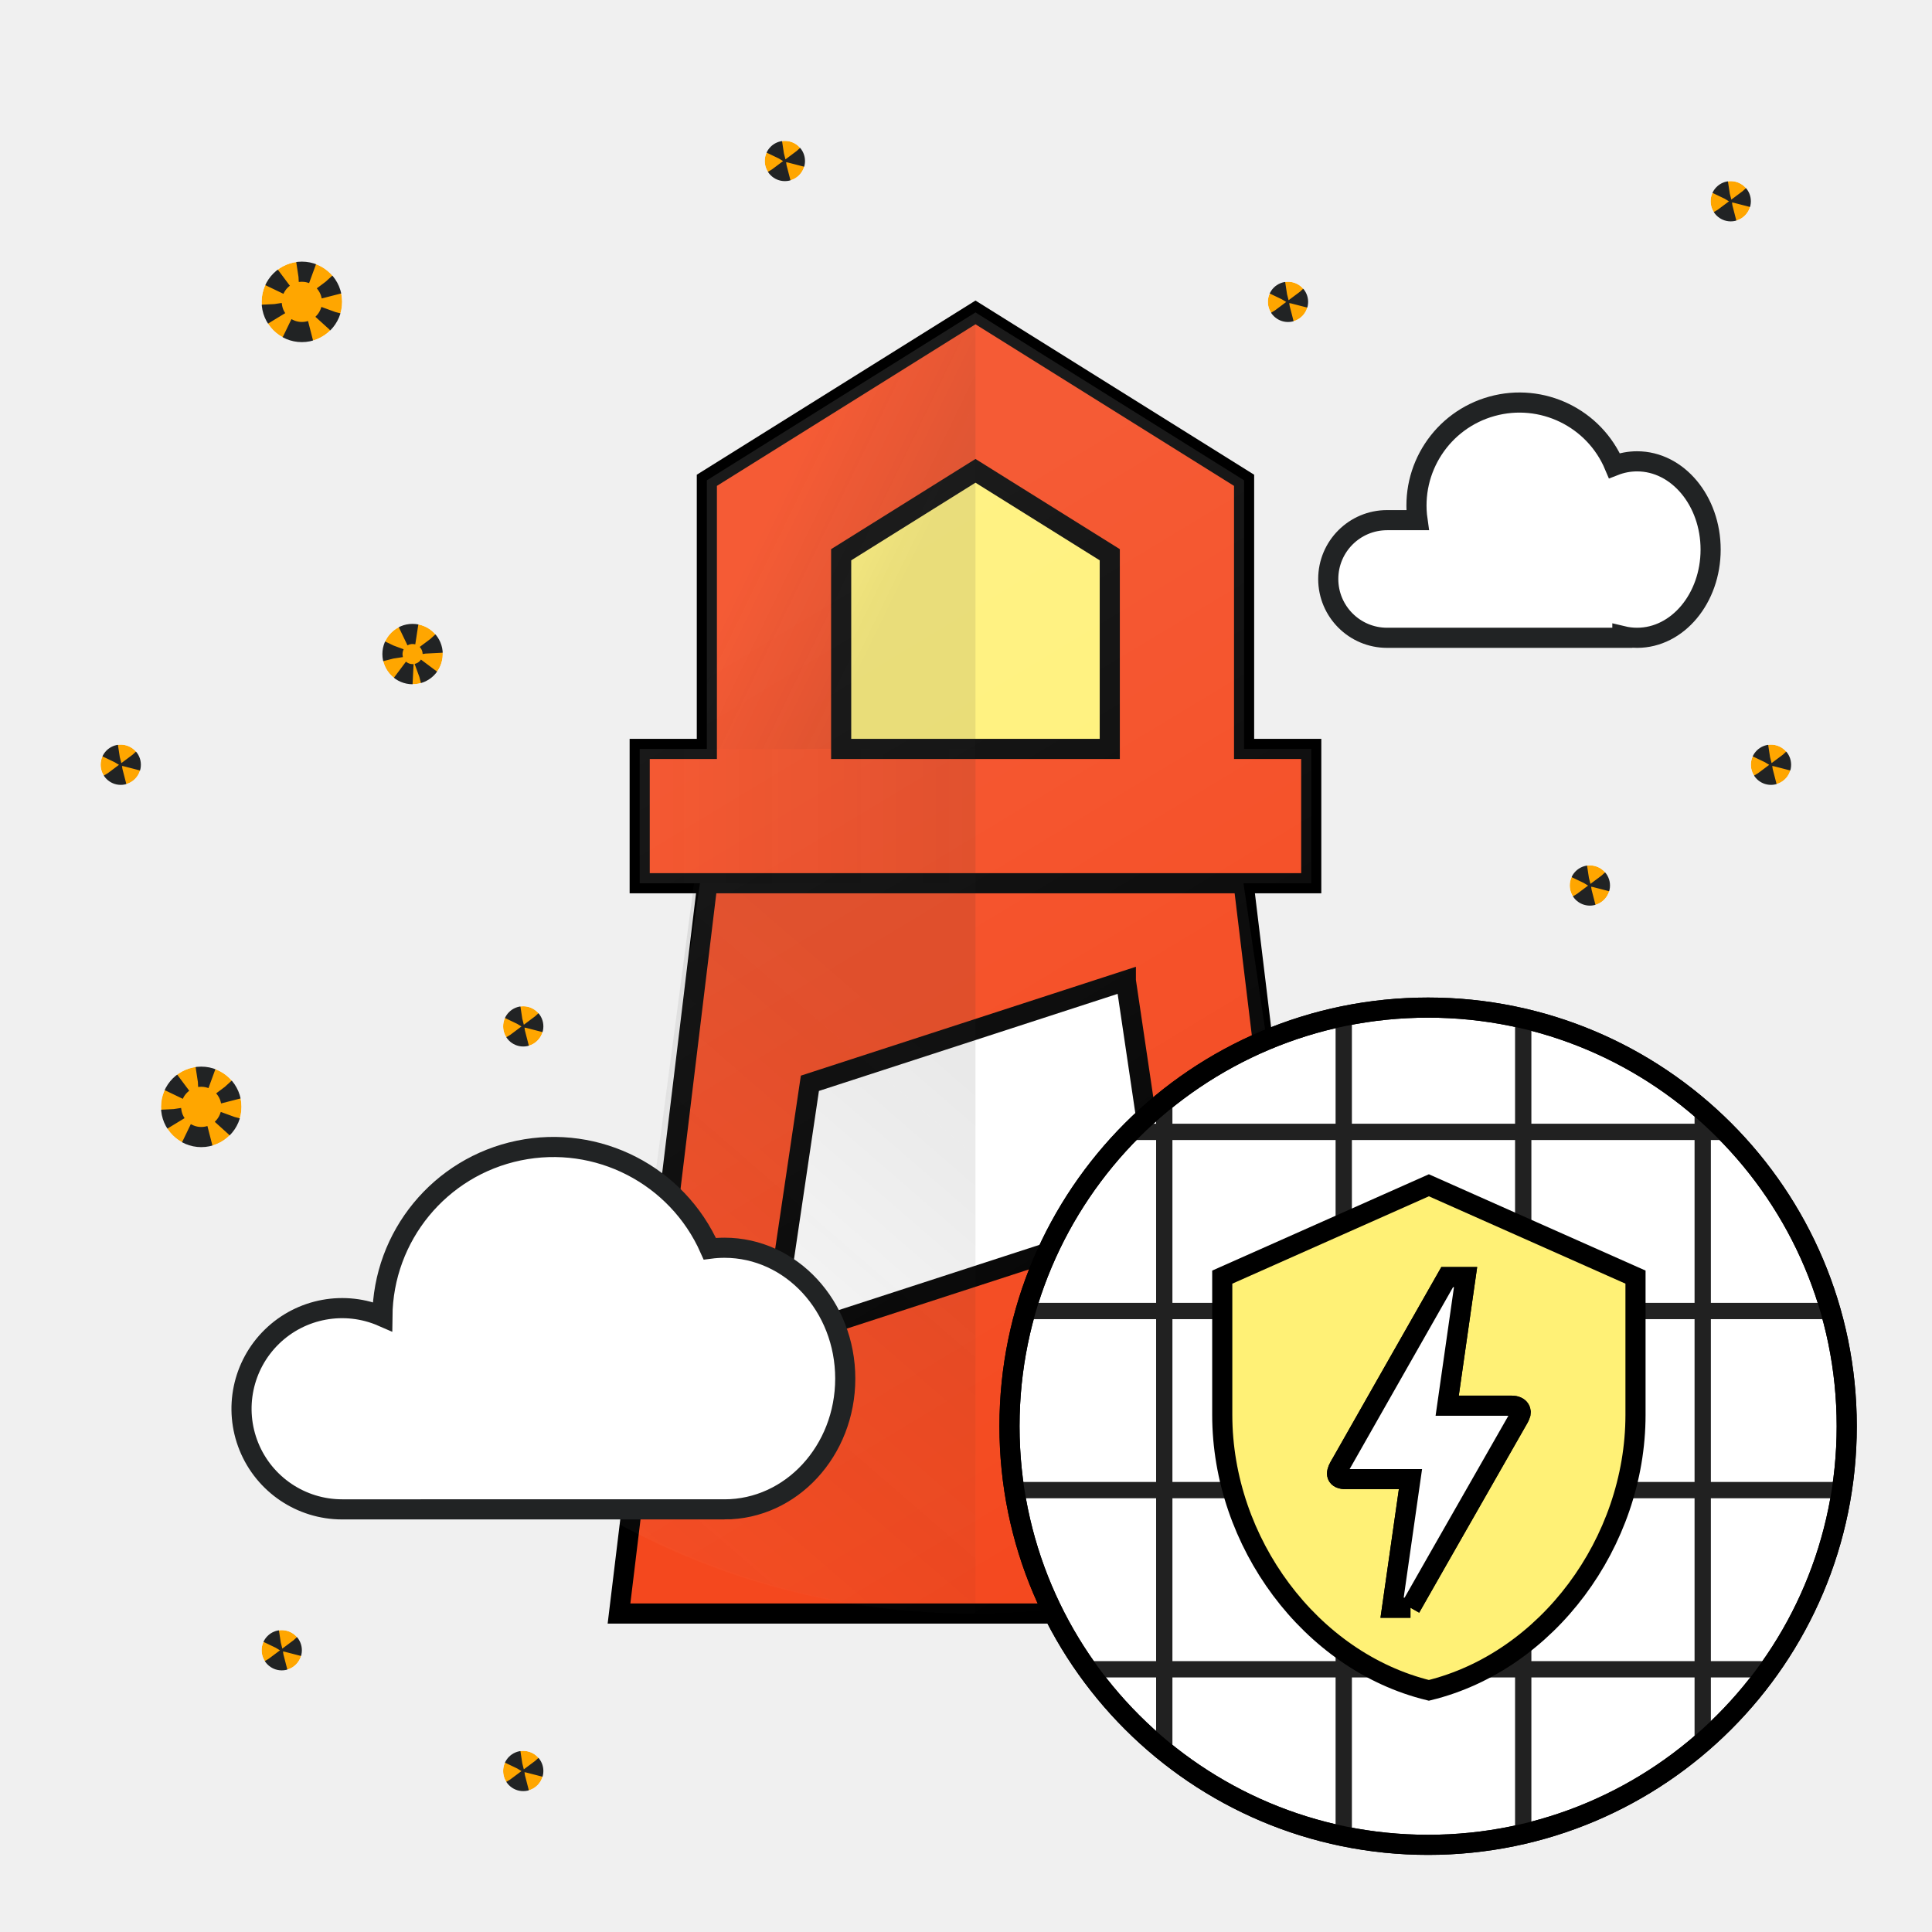
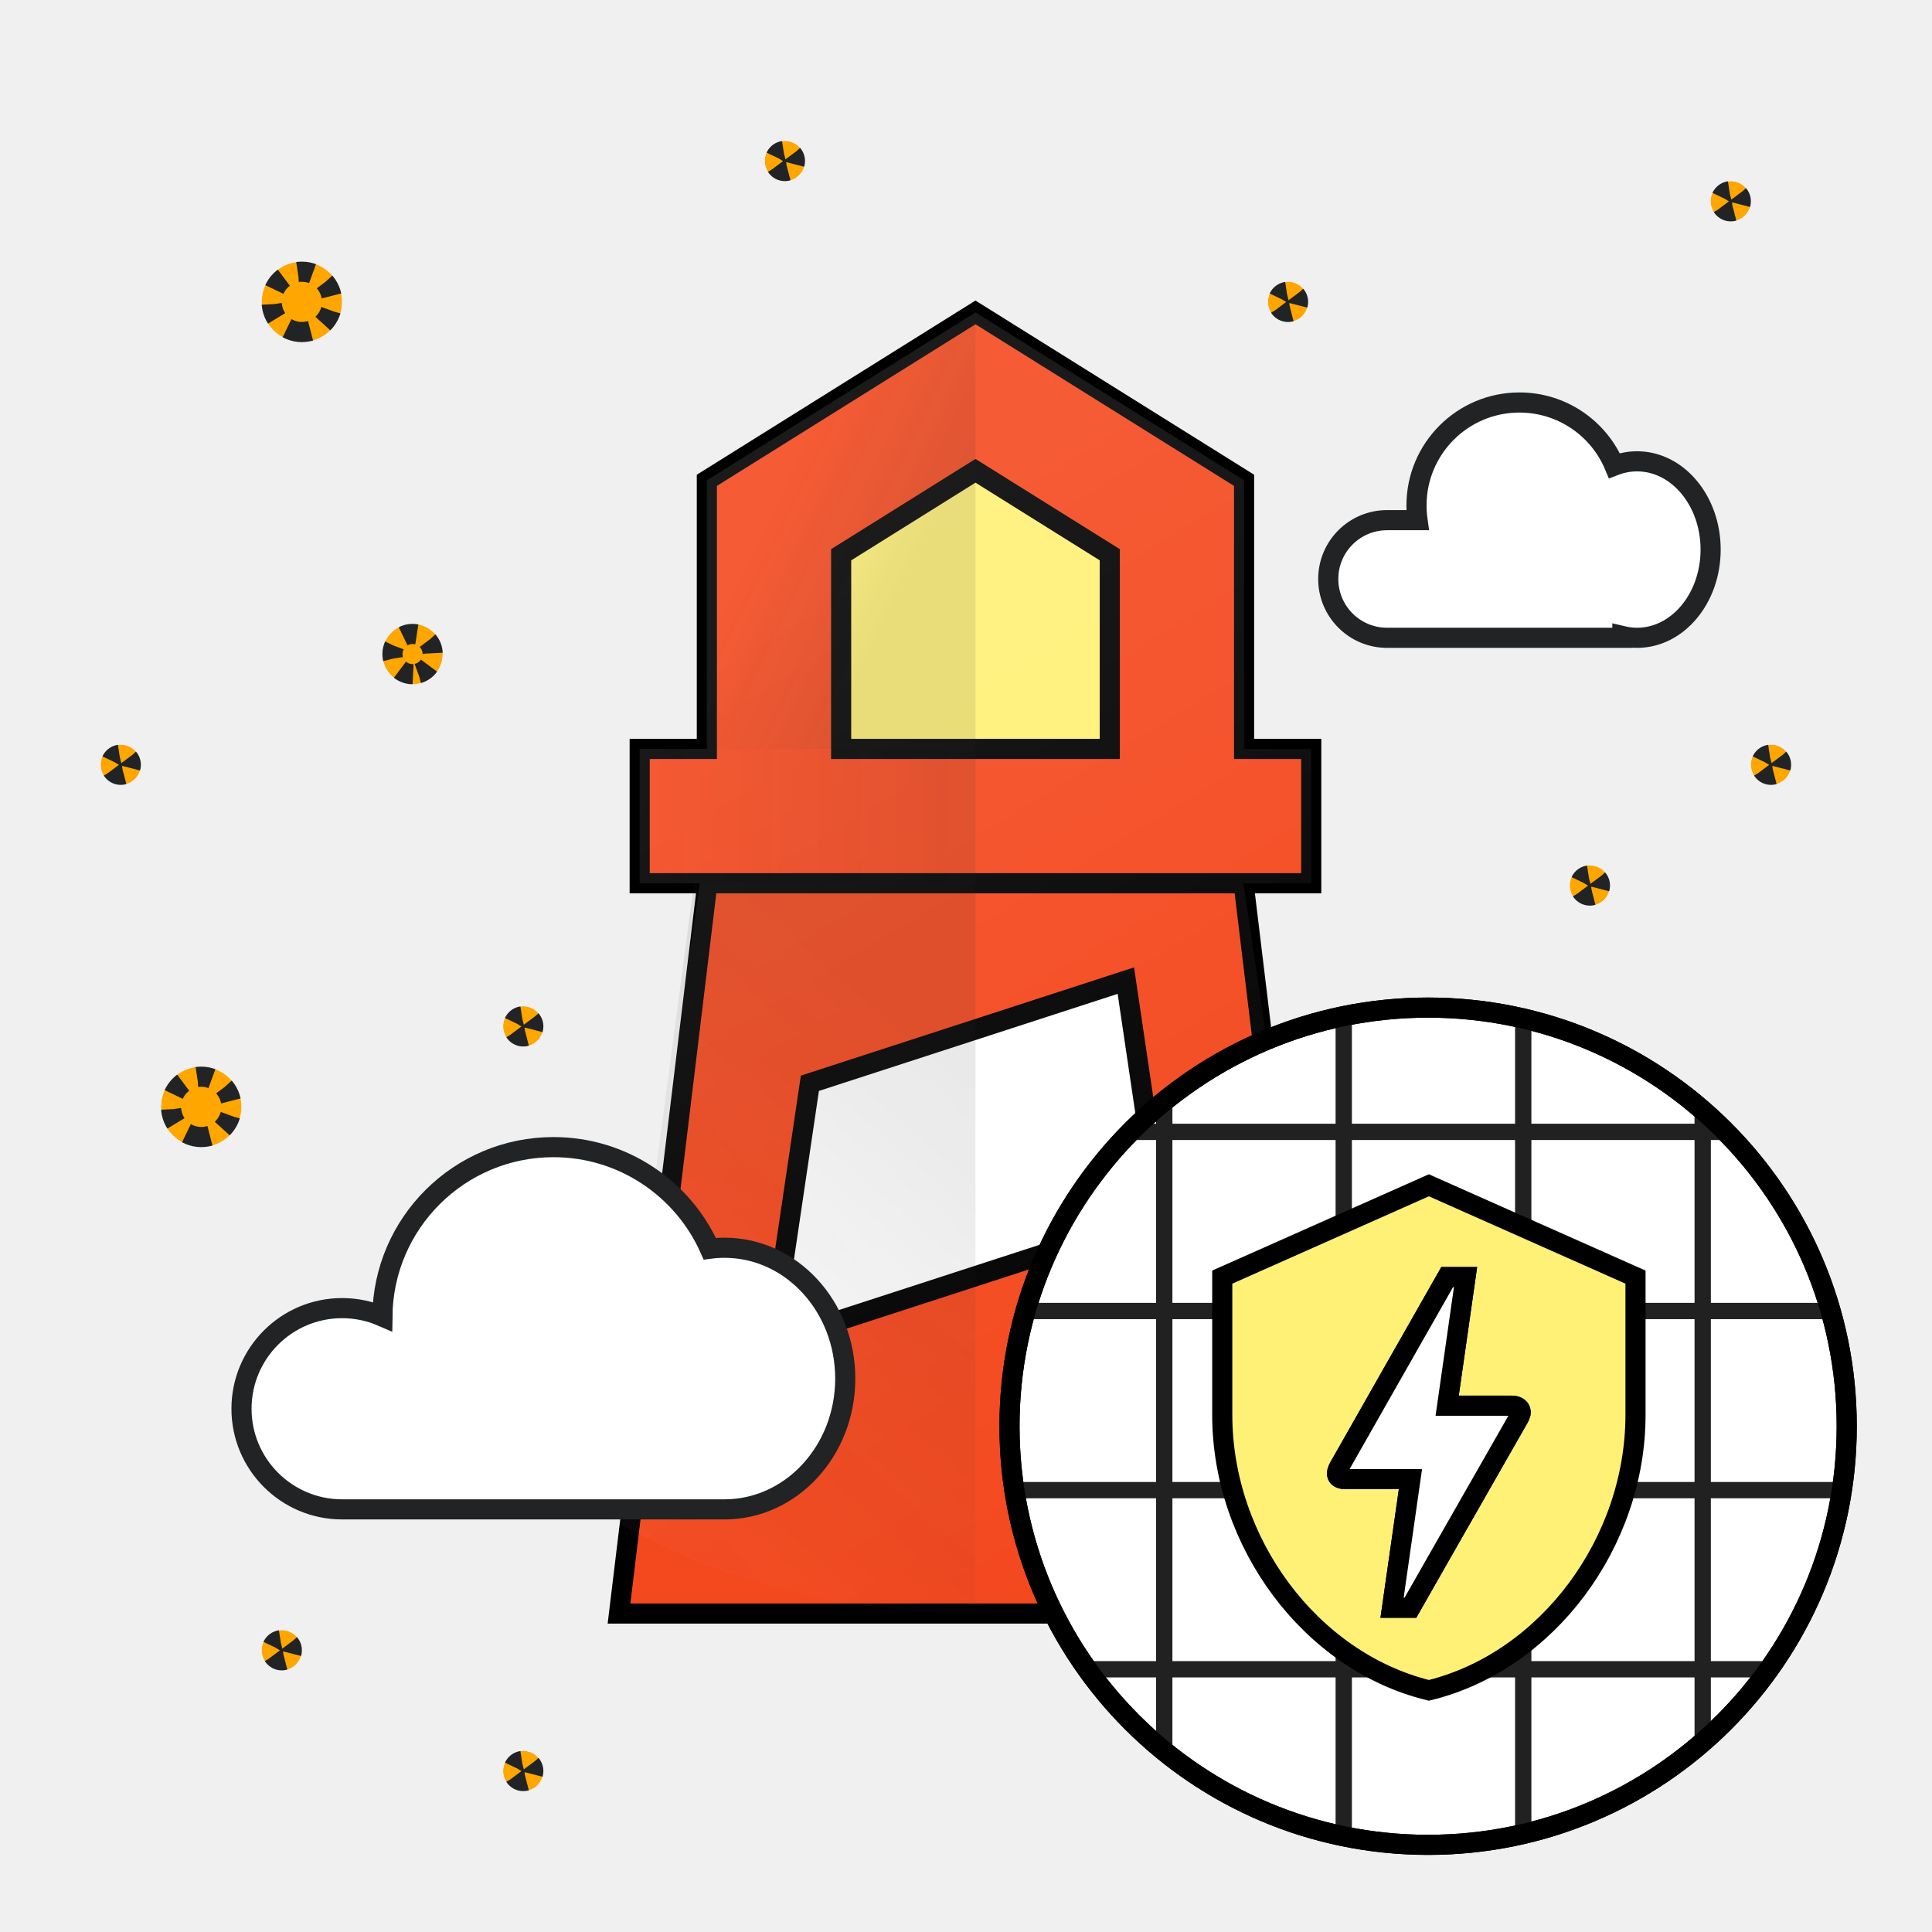
- <svg xmlns="http://www.w3.org/2000/svg" xmlns:xlink="http://www.w3.org/1999/xlink" width="96" height="96">
+ <svg xmlns="http://www.w3.org/2000/svg" xmlns:xlink="http://www.w3.org/1999/xlink" width="96px" height="96px" viewBox="0 0 96 96" version="1.1">
  <defs>
-     <linearGradient x1="36.626%" y1="20.358%" x2="64.01%" y2="100.652%" id="b">
-       <stop stop-color="#FFF" stop-opacity=".1" offset="0%" />
-       <stop stop-color="#FFF" stop-opacity="0" offset="100%" />
+     <linearGradient x1="36.626%" y1="20.358%" x2="64.01%" y2="100.652%" id="linearGradient-1">
+       <stop stop-color="#FFFFFF" stop-opacity="0.1" offset="0%" />
+       <stop stop-color="#FFFFFF" stop-opacity="0" offset="100%" />
    </linearGradient>
-     <linearGradient x1="68.935%" y1="65.756%" x2="31.065%" y2="35.799%" id="c">
-       <stop stop-color="#262626" stop-opacity=".1" offset="0%" />
+     <linearGradient x1="68.935%" y1="65.756%" x2="31.065%" y2="35.799%" id="linearGradient-2">
+       <stop stop-color="#262626" stop-opacity="0.1" offset="0%" />
      <stop stop-color="#262626" stop-opacity="0" offset="100%" />
    </linearGradient>
-     <linearGradient x1="62.531%" y1="13.086%" x2="24.779%" y2="100.996%" id="d">
-       <stop stop-color="#262626" stop-opacity=".1" offset="0%" />
+     <linearGradient x1="62.531%" y1="13.086%" x2="24.779%" y2="100.996%" id="linearGradient-3">
+       <stop stop-color="#262626" stop-opacity="0.1" offset="0%" />
      <stop stop-color="#262626" stop-opacity="0" offset="100%" />
    </linearGradient>
-     <linearGradient x1="0%" y1="50%" y2="50%" id="e">
-       <stop stop-color="#262626" stop-opacity=".1" offset="0%" />
+     <linearGradient x1="0%" y1="50%" x2="100%" y2="50%" id="linearGradient-4">
+       <stop stop-color="#262626" stop-opacity="0.1" offset="0%" />
      <stop stop-color="#262626" stop-opacity="0" offset="100%" />
    </linearGradient>
-     <path d="M10 14a2 2 0 1 1 0-4 2 2 0 0 1 0 4zm71-6a1 1 0 1 1 0-2 1 1 0 0 1 0 2zM15.5 31a1.5 1.5 0 1 1 0-3 1.5 1.5 0 0 1 0 3zM1 36a1 1 0 1 1 0-2 1 1 0 0 1 0 2zm8 44a1 1 0 1 1 0-2 1 1 0 0 1 0 2zm12-31a1 1 0 1 1 0-2 1 1 0 0 1 0 2zM5 54a2 2 0 1 1 0-4 2 2 0 0 1 0 4zm16 32a1 1 0 1 1 0-2 1 1 0 0 1 0 2zm38-73a1 1 0 1 1 0-2 1 1 0 0 1 0 2zM34 6a1 1 0 1 1 0-2 1 1 0 0 1 0 2zm49 30a1 1 0 1 1 0-2 1 1 0 0 1 0 2zm-9 6a1 1 0 1 1 0-2 1 1 0 0 1 0 2z" id="a" />
-     <mask id="f" x="0" y="0" width="84" height="82" fill="#fff">
-       <use xlink:href="#a" />
+     <path d="M10,14 C8.895,14 8,13.105 8,12 C8,10.895 8.895,10 10,10 C11.105,10 12,10.895 12,12 C12,13.105 11.105,14 10,14 Z M81,8 C80.448,8 80,7.552 80,7 C80,6.448 80.448,6 81,6 C81.552,6 82,6.448 82,7 C82,7.552 81.552,8 81,8 Z M15.5,31 C14.672,31 14,30.328 14,29.5 C14,28.672 14.672,28 15.5,28 C16.328,28 17,28.672 17,29.5 C17,30.328 16.328,31 15.5,31 Z M1,36 C0.448,36 0,35.552 0,35 C0,34.448 0.448,34 1,34 C1.552,34 2,34.448 2,35 C2,35.552 1.552,36 1,36 Z M9,80 C8.448,80 8,79.552 8,79 C8,78.448 8.448,78 9,78 C9.552,78 10,78.448 10,79 C10,79.552 9.552,80 9,80 Z M21,49 C20.448,49 20,48.552 20,48 C20,47.448 20.448,47 21,47 C21.552,47 22,47.448 22,48 C22,48.552 21.552,49 21,49 Z M5,54 C3.895,54 3,53.105 3,52 C3,50.895 3.895,50 5,50 C6.105,50 7,50.895 7,52 C7,53.105 6.105,54 5,54 Z M21,86 C20.448,86 20,85.552 20,85 C20,84.448 20.448,84 21,84 C21.552,84 22,84.448 22,85 C22,85.552 21.552,86 21,86 Z M59,13 C58.448,13 58,12.552 58,12 C58,11.448 58.448,11 59,11 C59.552,11 60,11.448 60,12 C60,12.552 59.552,13 59,13 Z M34,6 C33.448,6 33,5.552 33,5 C33,4.448 33.448,4 34,4 C34.552,4 35,4.448 35,5 C35,5.552 34.552,6 34,6 Z M83,36 C82.448,36 82,35.552 82,35 C82,34.448 82.448,34 83,34 C83.552,34 84,34.448 84,35 C84,35.552 83.552,36 83,36 Z M74,42 C73.448,42 73,41.552 73,41 C73,40.448 73.448,40 74,40 C74.552,40 75,40.448 75,41 C75,41.552 74.552,42 74,42 Z" id="path-5" />
+     <mask id="mask-6" maskContentUnits="userSpaceOnUse" maskUnits="objectBoundingBox" x="0" y="0" width="84" height="82" fill="white">
+       <use xlink:href="#path-5" />
    </mask>
-     <circle id="g" cx="20.962" cy="20.868" r="20.801" />
-     <circle id="i" cx="20.962" cy="20.868" r="20.801" />
+     <circle id="path-7" cx="20.962" cy="20.868" r="20.801" />
+     <circle id="path-9" cx="20.962" cy="20.868" r="20.801" />
  </defs>
-   <g fill="none" fill-rule="evenodd">
-     <path d="M0 0h96v96H0z" />
-     <g transform="translate(5 3)">
-       <path d="M3 0h80v80H3z" />
-       <path fill="#FFF" d="M31.375 44.642h22.94v22.94h-22.94z" />
-       <path d="M25.758 77.176l5.2-42.962h25.026l5.199 42.962H25.758zm25.185-31.45l-15.7 5.102-1.909 12.88 19.342-6.285-1.733-11.696z" stroke="#000" fill="#F4481E" fill-rule="nonzero" />
-       <path stroke="#979797" fill="#FFF176" d="M34.559 19.324h15.94V39.03H34.56z" />
-       <path d="M56.818 34.214h3.337v6.674H26.786v-6.674h3.337V20.866l13.348-8.342 13.347 8.342v13.348zm-6.674 0v-9.649l-6.673-4.17-6.674 4.17v9.649h13.347z" stroke="#000" fill="#F4481E" fill-rule="nonzero" />
-       <path d="M50.022 37.123l4.664 31.485a36.538 36.538 0 0 1-18.166 4.804 36.538 36.538 0 0 1-18.167-4.804l4.664-31.485h-2.996v-6.674h3.337V17.102l13.348-8.343 13.347 8.343v13.347h3.337v6.674h-3.368z" fill="url(#b)" fill-rule="nonzero" transform="translate(6.765 3.765)" />
-       <path fill="url(#c)" fill-rule="nonzero" d="M36.706 30.45H23.358V17.101l13.348-8.343z" transform="translate(6.765 3.765)" />
-       <path d="M36.706 73.412a36.677 36.677 0 0 1-18.167-4.804l4.183-31.485h13.984v36.289z" fill="url(#d)" fill-rule="nonzero" transform="translate(6.765 3.765)" />
-       <path fill="url(#e)" fill-rule="nonzero" transform="matrix(-1 0 0 1 63.492 3.765)" d="M20.021 30.449h16.684v6.674H20.021z" />
-       <use stroke="#212324" mask="url(#f)" stroke-width="2" fill="#FFA600" stroke-dasharray="1,1" xlink:href="#a" />
-       <path d="M31 72c3.314 0 6-2.91 6-6.5S34.314 59 31 59a5.6 5.6 0 0 0-.73.048A8.5 8.5 0 0 0 14 62.417 5 5 0 1 0 12 72l19-.001zM65.436 22.846h-1.513a2.923 2.923 0 0 0 0 5.846h11.692v-.087c.237.057.48.087.731.087 2.018 0 3.654-1.963 3.654-4.384 0-2.422-1.636-4.385-3.654-4.385a3.1 3.1 0 0 0-1.128.213 5.117 5.117 0 0 0-9.782 2.71z" stroke="#212324" fill="#FFF" />
+   <g id="23-Progressive-Web-App-audits" stroke="none" stroke-width="1" fill="none" fill-rule="evenodd">
+     <rect id="Rectangle" x="0" y="0" width="96" height="96" />
+     <g id="lighthouse-graphics" transform="translate(5, 3)">
+       <g id="lighthouse" transform="translate(3, 0)">
+         <g id="Group-4-Copy-2">
+           <rect id="Rectangle" x="0" y="0" width="80" height="80" />
+           <g id="Group-2" transform="translate(3.764706, 3.764706)">
+             <rect id="Rectangle" fill="#FFFFFF" x="24.61" y="40.877" width="22.941" height="22.941" />
+             <path d="M18.993,73.412 L24.193,30.449 L49.219,30.449 L54.418,73.412 C48.771,73.412 43.315,73.412 36.706,73.412 C32.3,73.412 26.396,73.412 18.993,73.412 Z M44.178,41.962 L28.478,47.063 L26.57,59.943 L45.911,53.658 L44.178,41.962 Z" id="Shape" stroke="#000000" fill="#F4481E" fill-rule="nonzero" />
+             <rect id="Rectangle" stroke="#979797" fill="#FFF176" x="27.794" y="15.559" width="15.941" height="19.706" />
+             <path d="M50.053,30.449 L53.39,30.449 L53.39,37.123 L20.021,37.123 L20.021,30.449 L23.358,30.449 L23.358,17.102 L36.706,8.759 L50.053,17.102 L50.053,30.449 Z M43.38,30.449 L43.38,20.801 L36.706,16.629 L30.032,20.801 L30.032,30.449 L43.38,30.449 Z" id="Path" stroke="#000000" fill="#F4481E" fill-rule="nonzero" />
+             <path d="M50.022,37.123 L54.686,68.608 C49.329,71.665 43.128,73.412 36.52,73.412 C29.911,73.412 23.71,71.665 18.353,68.608 L23.017,37.123 L20.021,37.123 L20.021,30.449 L23.358,30.449 L23.358,17.102 L36.706,8.759 L50.053,17.102 L50.053,30.449 L53.39,30.449 L53.39,37.123 L50.022,37.123 Z" id="Path" fill="url(#linearGradient-1)" fill-rule="nonzero" />
+             <polygon id="Path-Copy-2" fill="url(#linearGradient-2)" fill-rule="nonzero" points="36.706 30.449 23.358 30.449 23.358 17.102 36.706 8.759" />
+             <path d="M36.706,73.412 C30.111,73.412 23.888,71.653 18.539,68.608 L22.722,37.123 L36.706,37.123 L36.706,73.412 Z" id="Path-Copy-4" fill="url(#linearGradient-3)" fill-rule="nonzero" />
+             <rect id="Rectangle-Copy-13" fill="url(#linearGradient-4)" fill-rule="nonzero" transform="translate(28.36364, 33.7861) scale(-1, 1) translate(-28.36364, -33.7861) " x="20.021" y="30.449" width="16.684" height="6.674" />
+           </g>
+         </g>
+       </g>
+       <use id="stars" stroke="#212324" mask="url(#mask-6)" stroke-width="2" fill="#FFA600" stroke-dasharray="1,1" xlink:href="#path-5" />
+       <path d="M13,72 C9.686,72 7,69.09 7,65.5 C7,61.91 9.686,59 13,59 C13.247,59 13.491,59.016 13.73,59.048 C15.054,56.074 18.035,54 21.5,54 C26.166,54 29.955,57.76 30,62.416 C30.612,62.149 31.289,62 32,62 C34.761,62 37,64.239 37,67 C37,69.761 34.761,72 32,72 L13,72 Z" id="cloud2" stroke="#212324" fill="#FFFFFF" transform="translate(22, 63) scale(-1, 1) translate(-22, -63) " />
+       <path d="M75.564,22.846 L77.077,22.846 C78.691,22.846 80,24.155 80,25.769 C80,27.384 78.691,28.692 77.077,28.692 L65.385,28.692 L65.385,28.605 C65.148,28.662 64.904,28.692 64.654,28.692 C62.636,28.692 61,26.729 61,24.308 C61,21.886 62.636,19.923 64.654,19.923 C65.047,19.923 65.426,19.998 65.782,20.136 C66.555,18.294 68.377,17 70.5,17 C73.325,17 75.615,19.29 75.615,22.115 C75.615,22.363 75.598,22.607 75.564,22.846 Z" id="cloud1" stroke="#212324" fill="#FFFFFF" transform="translate(70.5, 22.84615) scale(-1, 1) translate(-70.5, -22.84615) " />
    </g>
-     <g transform="translate(50 50)">
-       <mask id="h" fill="#fff">
-         <use xlink:href="#g" />
-       </mask>
-       <use stroke="#000" fill="#FFF" xlink:href="#g" />
-       <g mask="url(#h)" stroke="#212121" stroke-width=".81">
-         <path d="M-72.66 6.242h206.254M16.77-38.202v139.844M97.035-38.202v139.844M25.688-38.202v139.844m80.265-139.844v139.844M34.607-38.202v139.844m80.265-139.844v139.844M43.525-38.202v139.844M123.79-38.202v139.844M52.443-38.202v139.844M132.71-38.202v139.844M61.362-38.202v139.844M7.852-38.202v139.844M88.116-38.202v139.844M-1.067-38.202v139.844M79.198-38.202v139.844M-9.985-38.202v139.844M70.28-38.202v139.844M-18.903-38.52v139.844M-27.822-38.52v139.844M-36.74-38.52v139.844M-45.66-38.52v139.844M-54.577-38.52v139.844M-63.495-38.52v139.844M-72.414-38.52v139.844M-72.66-2.66h206.254m-206.254-8.9h206.254M-72.66-20.463h206.254M-72.66-29.363h206.254M-72.66-38.265h206.254M-72.66 15.143h206.254m-206.254 8.9h206.254M-72.66 32.946h206.254M-72.66 41.846h206.254M-72.66 50.748h206.254m-206.254 8.9h206.254M-72.66 68.55h206.254M-72.66 77.451h206.254M-72.66 86.353h206.254m-206.254 8.9h206.254" />
+     <g id="content" transform="translate(50, 50)">
+       <g id="Group-4">
+         <mask id="mask-8" fill="white">
+           <use xlink:href="#path-7" />
+         </mask>
+         <use id="c" stroke="#000000" fill="#FFFFFF" xlink:href="#path-7" />
+         <g id="Group" mask="url(#mask-8)" stroke="#212121" stroke-width="0.81">
+           <g transform="translate(-72.9697, -38.60606)" id="Shape">
+             <path d="M0.31,44.848 L206.564,44.848 M89.74,0.404 L89.74,140.248 M170.005,0.404 L170.005,140.248 M98.658,0.404 L98.658,140.248 M178.923,0.404 L178.923,140.248 M107.576,0.404 L107.576,140.248 M187.842,0.404 L187.842,140.248 M116.495,0.404 L116.495,140.248 M196.76,0.404 L196.76,140.248 M125.413,0.404 L125.413,140.248 M205.678,0.404 L205.678,140.248 M134.331,0.404 L134.331,140.248 M80.821,0.404 L80.821,140.248 M161.087,0.404 L161.087,140.248 M71.903,0.404 L71.903,140.248 M152.168,0.404 L152.168,140.248 M62.985,0.404 L62.985,140.248 M143.25,0.404 L143.25,140.248 M54.066,0.085 L54.066,139.929 M45.148,0.085 L45.148,139.929 M36.229,0.085 L36.229,139.929 M27.311,0.085 L27.311,139.929 M18.393,0.085 L18.393,139.929 M9.475,0.085 L9.475,139.929 M0.556,0.085 L0.556,139.929 M0.31,35.946 L206.564,35.946 M0.31,27.045 L206.564,27.045 M0.31,18.144 L206.564,18.144 M0.31,9.243 L206.564,9.243 M0.31,0.342 L206.564,0.342 M0.31,53.749 L206.564,53.749 M0.31,62.65 L206.564,62.65 M0.31,71.551 L206.564,71.551 M0.31,80.452 L206.564,80.452 M0.31,89.354 L206.564,89.354 M0.31,98.255 L206.564,98.255 M0.31,107.156 L206.564,107.156 M0.31,116.057 L206.564,116.057 M0.31,124.959 L206.564,124.959 M0.31,133.86 L206.564,133.86" />
+           </g>
+         </g>
+         <mask id="mask-10" fill="white">
+           <use xlink:href="#path-9" />
+         </mask>
+         <use id="c" stroke="#000000" xlink:href="#path-9" />
      </g>
-       <use stroke="#000" xlink:href="#i" />
-     </g>
-     <g fill-rule="nonzero" stroke="#000">
-       <path d="M71 58.896l10.267 4.563v6.845c0 6.33-4.38 12.251-10.267 13.689-5.886-1.438-10.267-7.358-10.267-13.69V63.46L71 58.896zm-.916 20.99s1.789-3.148 5.384-9.436l.064-.137c.082-.164.019-.465-.429-.465H71.91l.913-6.389h-.913c-2.354 4.144-4.125 7.246-5.302 9.327-.018.037.11-.2-.064.11-.173.31-.182.602.347.602h3.194l-.913 6.388h.913z" fill="#FFF176" />
-       <path d="M70.084 79.886s1.789-3.148 5.384-9.436l.064-.137c.082-.164.019-.465-.429-.465H71.91l.913-6.389h-.913c-2.354 4.144-4.125 7.246-5.302 9.327-.018.037.11-.2-.064.11-.173.31-.182.602.347.602h3.194l-.913 6.388h.913z" fill="#FFF" />
+       <g id="Sub---fast-reliable" transform="translate(10, 8)" fill-rule="nonzero" stroke="#000000">
+         <path d="M11,0.896 L21.267,5.459 L21.267,12.304 C21.267,18.635 16.886,24.555 11,25.993 C5.114,24.555 0.733,18.635 0.733,12.304 L0.733,5.459 L11,0.896 Z M10.084,21.886 C10.084,21.886 11.873,18.738 15.468,12.45 L15.532,12.313 C15.614,12.149 15.551,11.848 15.103,11.848 L11.909,11.848 L12.822,5.459 L11.909,5.459 C9.555,9.603 7.784,12.705 6.607,14.786 C6.589,14.823 6.716,14.585 6.543,14.896 C6.37,15.206 6.361,15.498 6.89,15.498 L10.084,15.498 L9.171,21.886 L10.084,21.886 Z" id="Shape" fill="#FFF176" />
+         <path d="M10.084,21.886 C10.084,21.886 11.873,18.738 15.468,12.45 L15.532,12.313 C15.614,12.149 15.551,11.848 15.103,11.848 L11.909,11.848 L12.822,5.459 L11.909,5.459 C9.555,9.603 7.784,12.705 6.607,14.786 C6.589,14.823 6.716,14.585 6.543,14.896 C6.37,15.206 6.361,15.498 6.89,15.498 L10.084,15.498 L9.171,21.886 L10.084,21.886 Z" id="Shape-path" fill="#FFFFFF" />
+       </g>
    </g>
  </g>
</svg>
